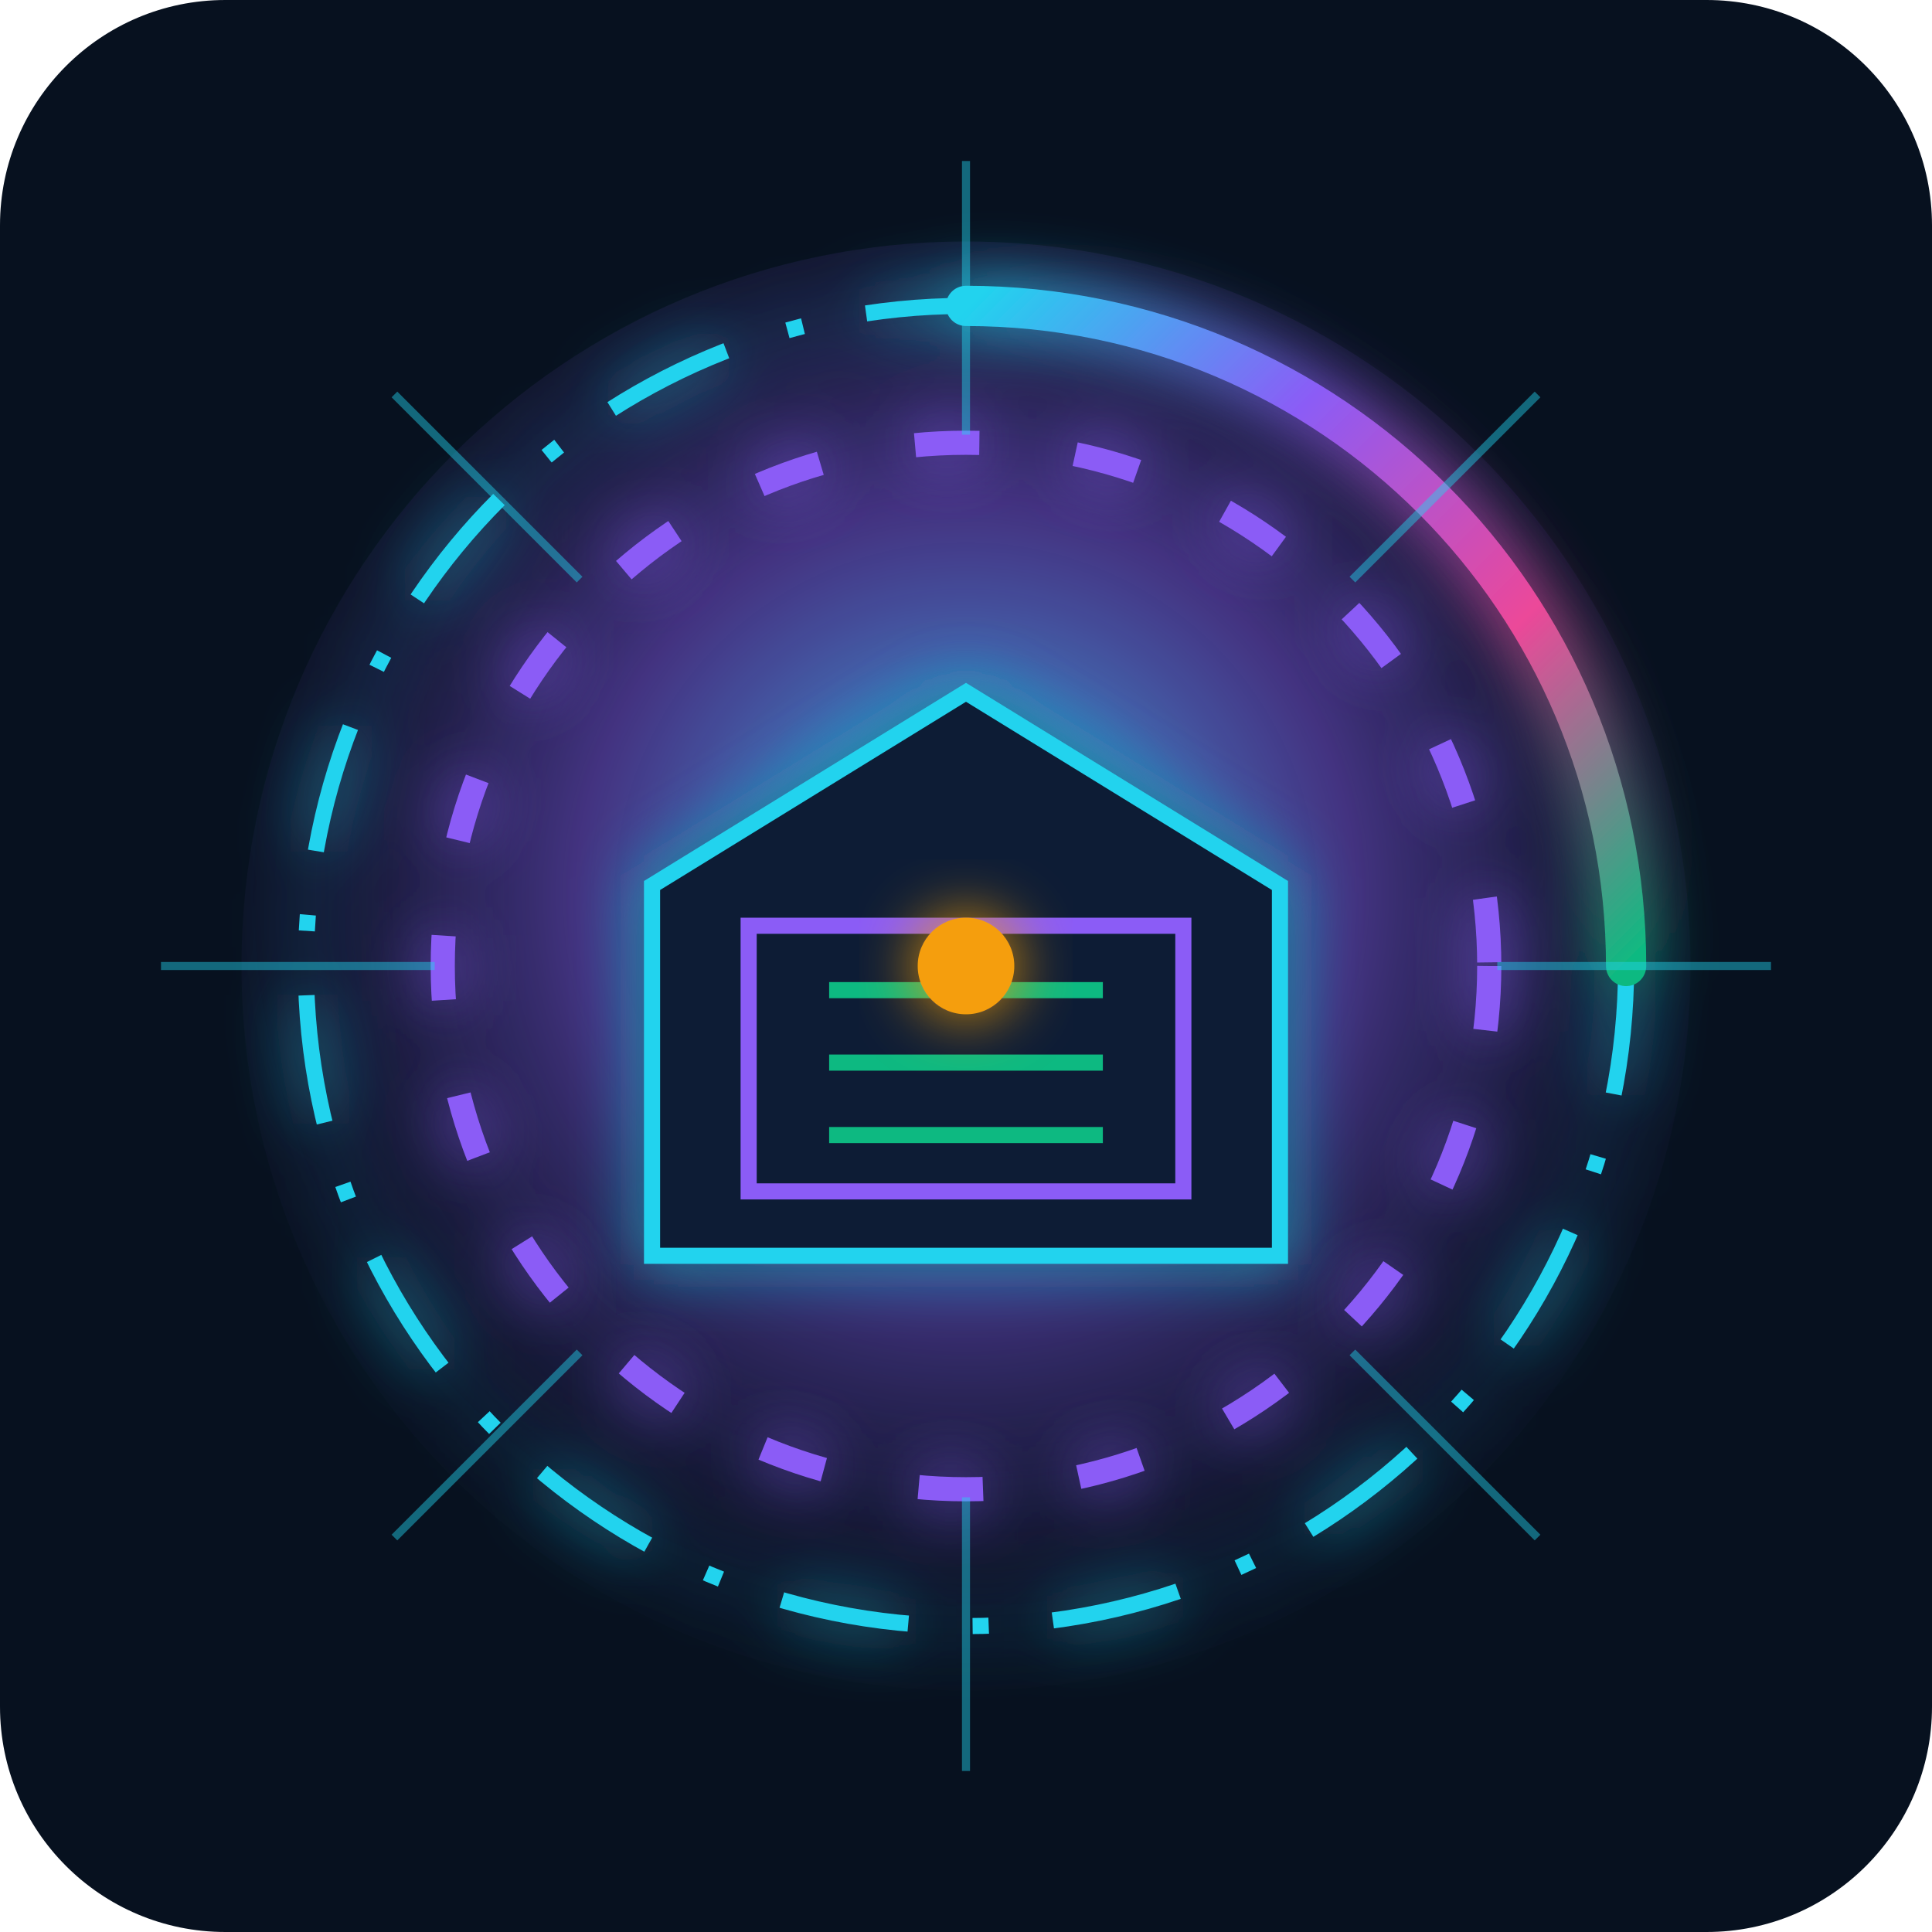
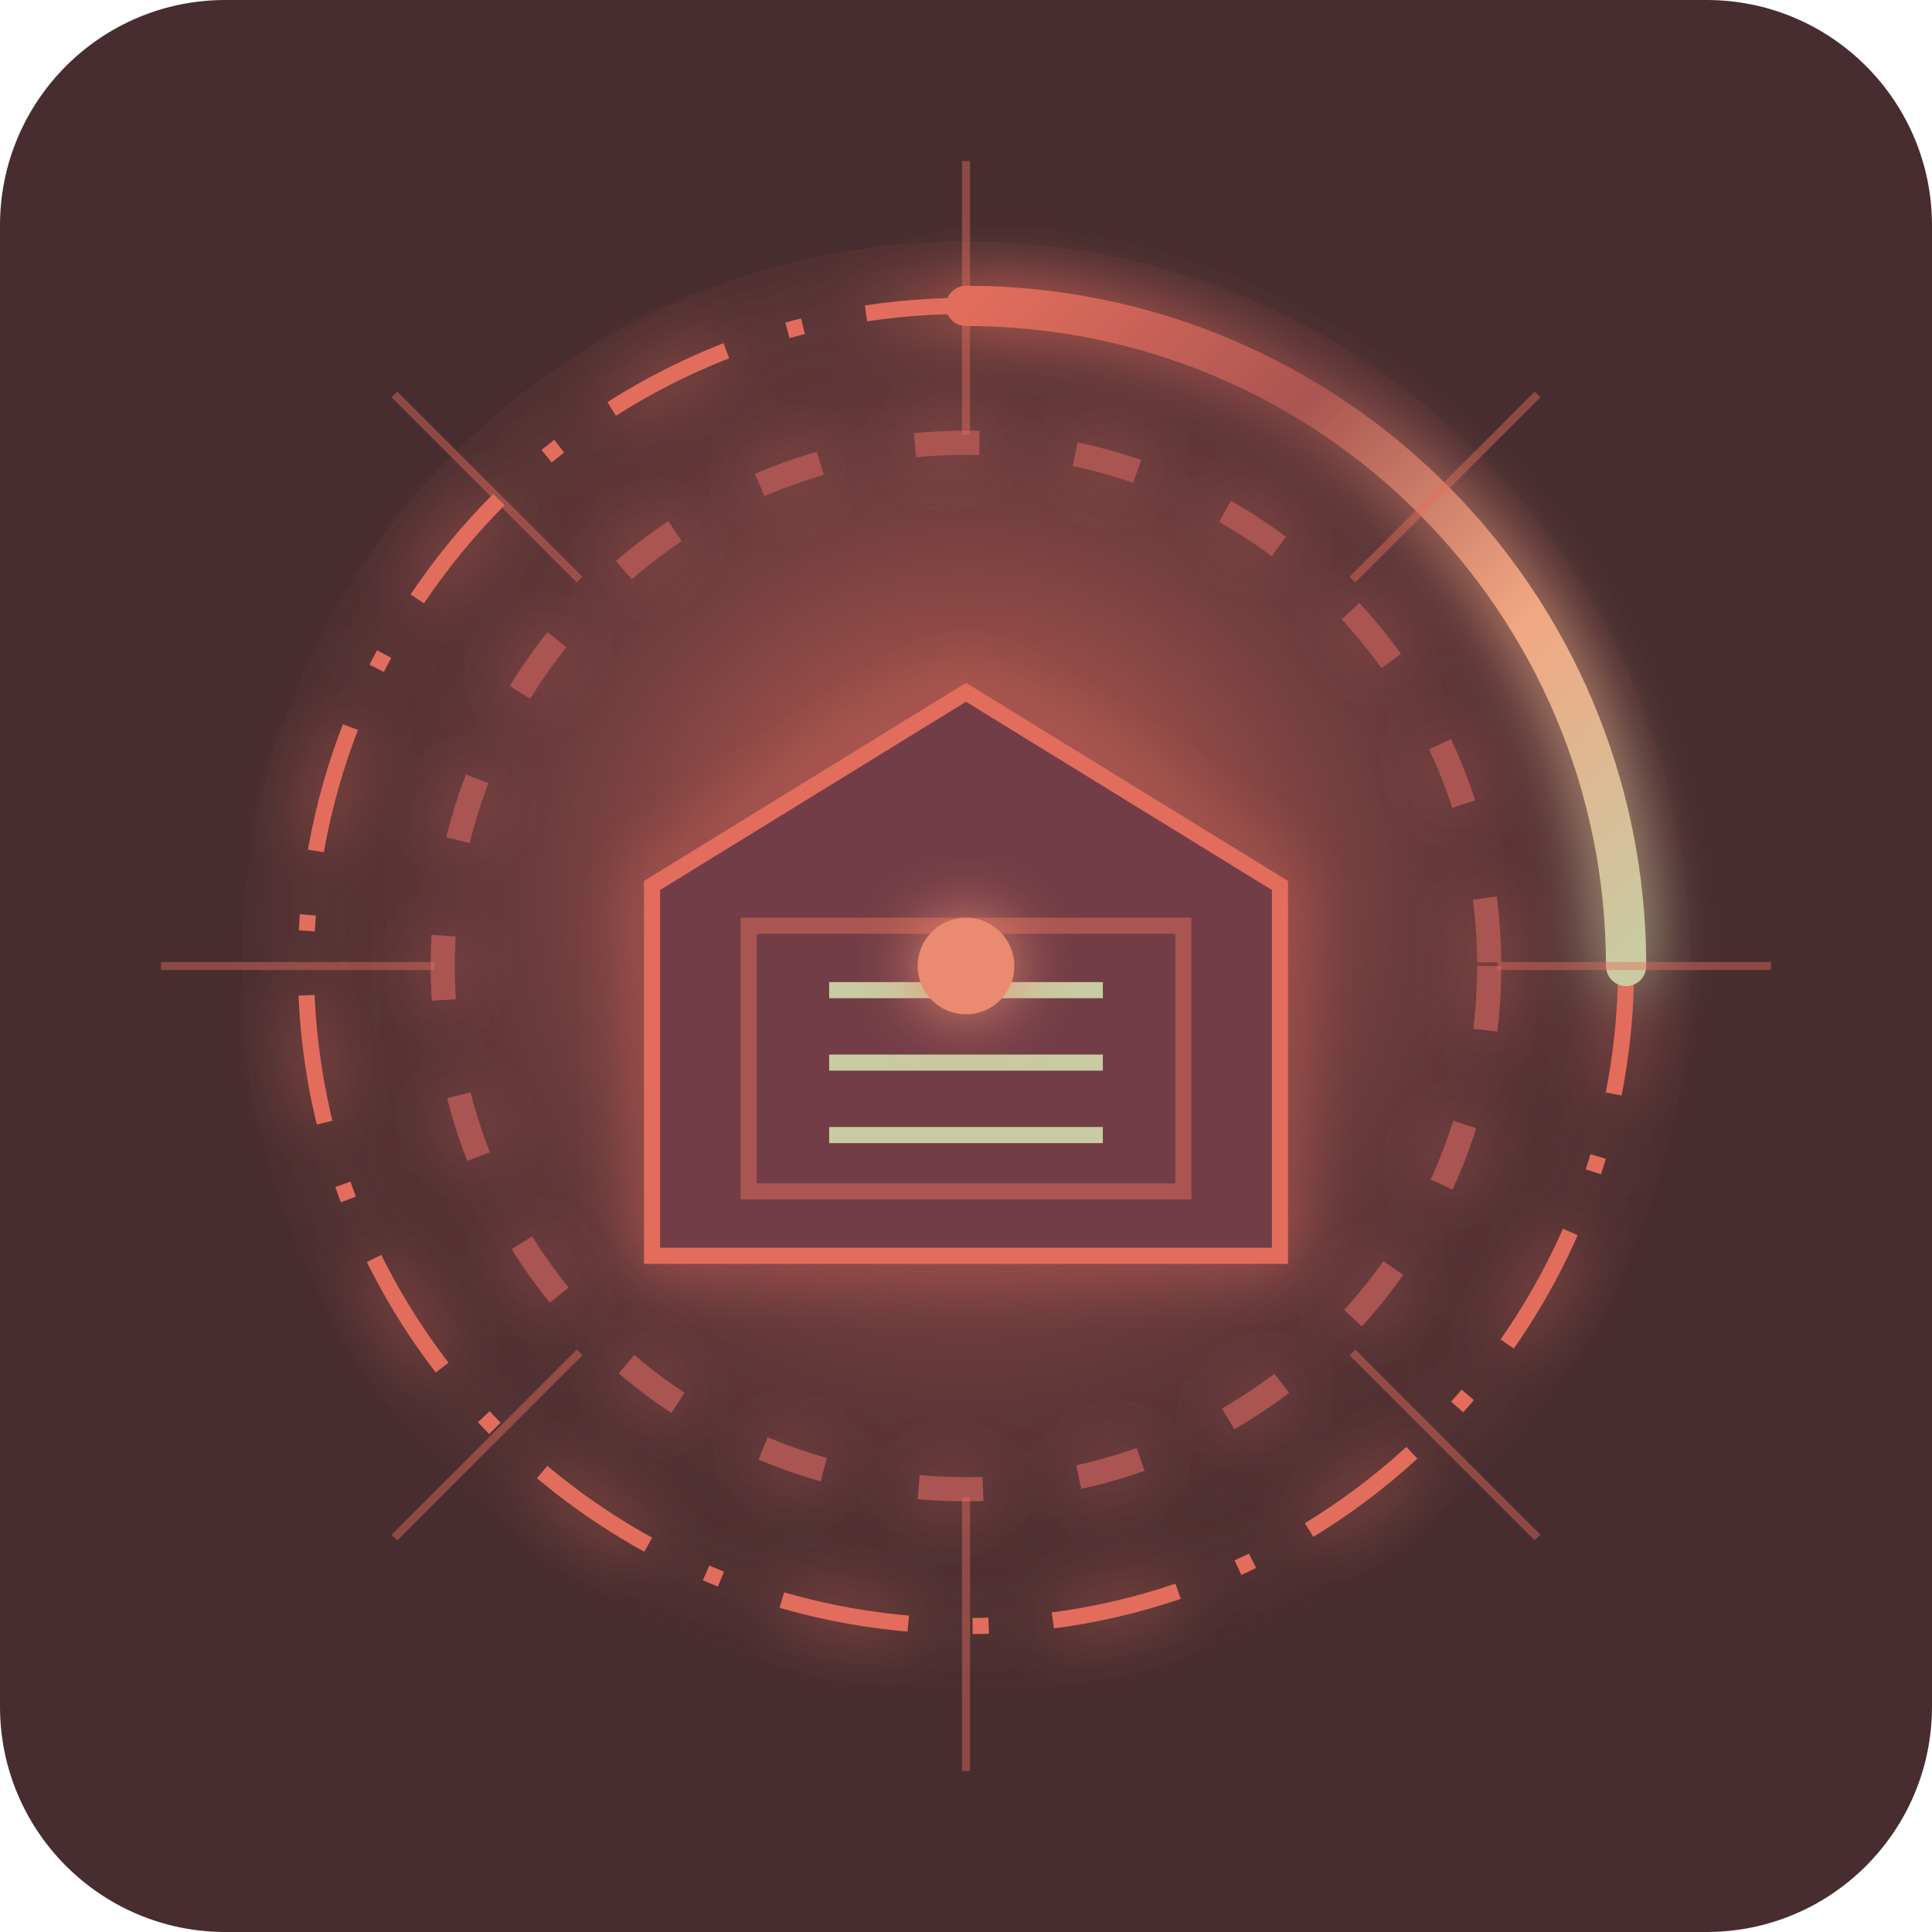
<svg xmlns="http://www.w3.org/2000/svg" width="240" height="240" viewBox="0 0 240 240" role="img" aria-labelledby="title desc">
  <defs>
    <radialGradient id="core" cx="50%" cy="45%" r="60%">
-       <stop offset="0" stop-color="#22D3EE" stop-opacity="0.95" />
-       <stop offset="0.45" stop-color="#8B5CF6" stop-opacity="0.45" />
-       <stop offset="1" stop-color="#07111F" stop-opacity="0" />
+       <stop offset="0" stop-color="#E26D5C" stop-opacity="0.95" />
+       <stop offset="0.45" stop-color="#AA5551" stop-opacity="0.45" />
+       <stop offset="1" stop-color="#472D30" stop-opacity="0" />
    </radialGradient>
    <linearGradient id="ring" x1="0" y1="0" x2="1" y2="1">
-       <stop offset="0" stop-color="#22D3EE" />
-       <stop offset="0.33" stop-color="#8B5CF6" />
-       <stop offset="0.66" stop-color="#EC4899" />
-       <stop offset="1" stop-color="#10B981" />
+       <stop offset="0" stop-color="#E26D5C" />
+       <stop offset="0.33" stop-color="#AA5551" />
+       <stop offset="0.66" stop-color="#F1A782" />
+       <stop offset="1" stop-color="#C9CBA3" />
    </linearGradient>
    <filter id="glow" x="-60%" y="-60%" width="220%" height="220%">
      <feGaussianBlur stdDeviation="4" result="blur" />
      <feMerge>
        <feMergeNode in="blur" />
        <feMergeNode in="SourceGraphic" />
      </feMerge>
    </filter>
  </defs>
-   <rect width="240" height="240" rx="28" fill="#07111F" />
+   <rect width="240" height="240" rx="28" fill="#472D30" />
  <circle cx="120" cy="120" r="90" fill="url(#core)">
    <animate attributeName="opacity" values="0.55;1;0.55" dur="3s" repeatCount="indefinite" />
  </circle>
  <g fill="none" filter="url(#glow)" transform-origin="120px 120px">
-     <circle cx="120" cy="120" r="82" stroke="#22D3EE" stroke-width="2" stroke-dasharray="16 8 2 8">
+     <circle cx="120" cy="120" r="82" stroke="#E26D5C" stroke-width="2" stroke-dasharray="16 8 2 8">
      <animateTransform attributeName="transform" type="rotate" from="0 120 120" to="360 120 120" dur="12s" repeatCount="indefinite" />
    </circle>
-     <circle cx="120" cy="120" r="65" stroke="#8B5CF6" stroke-width="3" stroke-dasharray="8 12">
+     <circle cx="120" cy="120" r="65" stroke="#AA5551" stroke-width="3" stroke-dasharray="8 12">
      <animateTransform attributeName="transform" type="rotate" from="360 120 120" to="0 120 120" dur="8s" repeatCount="indefinite" />
    </circle>
    <path d="M120 38 A82 82 0 0 1 202 120" stroke="url(#ring)" stroke-width="5" stroke-linecap="round">
      <animate attributeName="stroke-dasharray" values="10 250;130 130;10 250" dur="4s" repeatCount="indefinite" />
    </path>
  </g>
-   <g stroke="#22D3EE" stroke-width="1" opacity="0.45">
+   <g stroke="#E26D5C" stroke-width="1" opacity="0.45">
    <path d="M120 20V54M120 186V220M20 120H54M186 120H220" />
    <path d="M49 49L72 72M168 168L191 191M191 49L168 72M72 168L49 191" />
  </g>
  <g transform="translate(73 76)" filter="url(#glow)">
-     <path d="M8 34L47 10L86 34V80H8Z" fill="#0B1F35" stroke="#22D3EE" stroke-width="2" />
-     <path d="M20 39H74V72H20Z" fill="none" stroke="#8B5CF6" stroke-width="2" />
-     <path d="M30 47H64M30 56H64M30 65H64" stroke="#10B981" stroke-width="2">
-       <animate attributeName="stroke" values="#10B981;#F59E0B;#22D3EE;#10B981" dur="4s" repeatCount="indefinite" />
+     <path d="M8 34L47 10L86 34V80H8Z" fill="#723D46" stroke="#E26D5C" stroke-width="2" />
+     <path d="M20 39H74V72H20Z" fill="none" stroke="#AA5551" stroke-width="2" />
+     <path d="M30 47H64M30 56H64M30 65H64" stroke="#C9CBA3" stroke-width="2">
+       <animate attributeName="stroke" values="#C9CBA3;#EA8A6F;#E26D5C;#C9CBA3" dur="4s" repeatCount="indefinite" />
    </path>
  </g>
-   <circle cx="120" cy="120" r="6" fill="#F59E0B" filter="url(#glow)">
+   <circle cx="120" cy="120" r="6" fill="#EA8A6F" filter="url(#glow)">
    <animate attributeName="r" values="4;8;4" dur="1.8s" repeatCount="indefinite" />
  </circle>
</svg>
